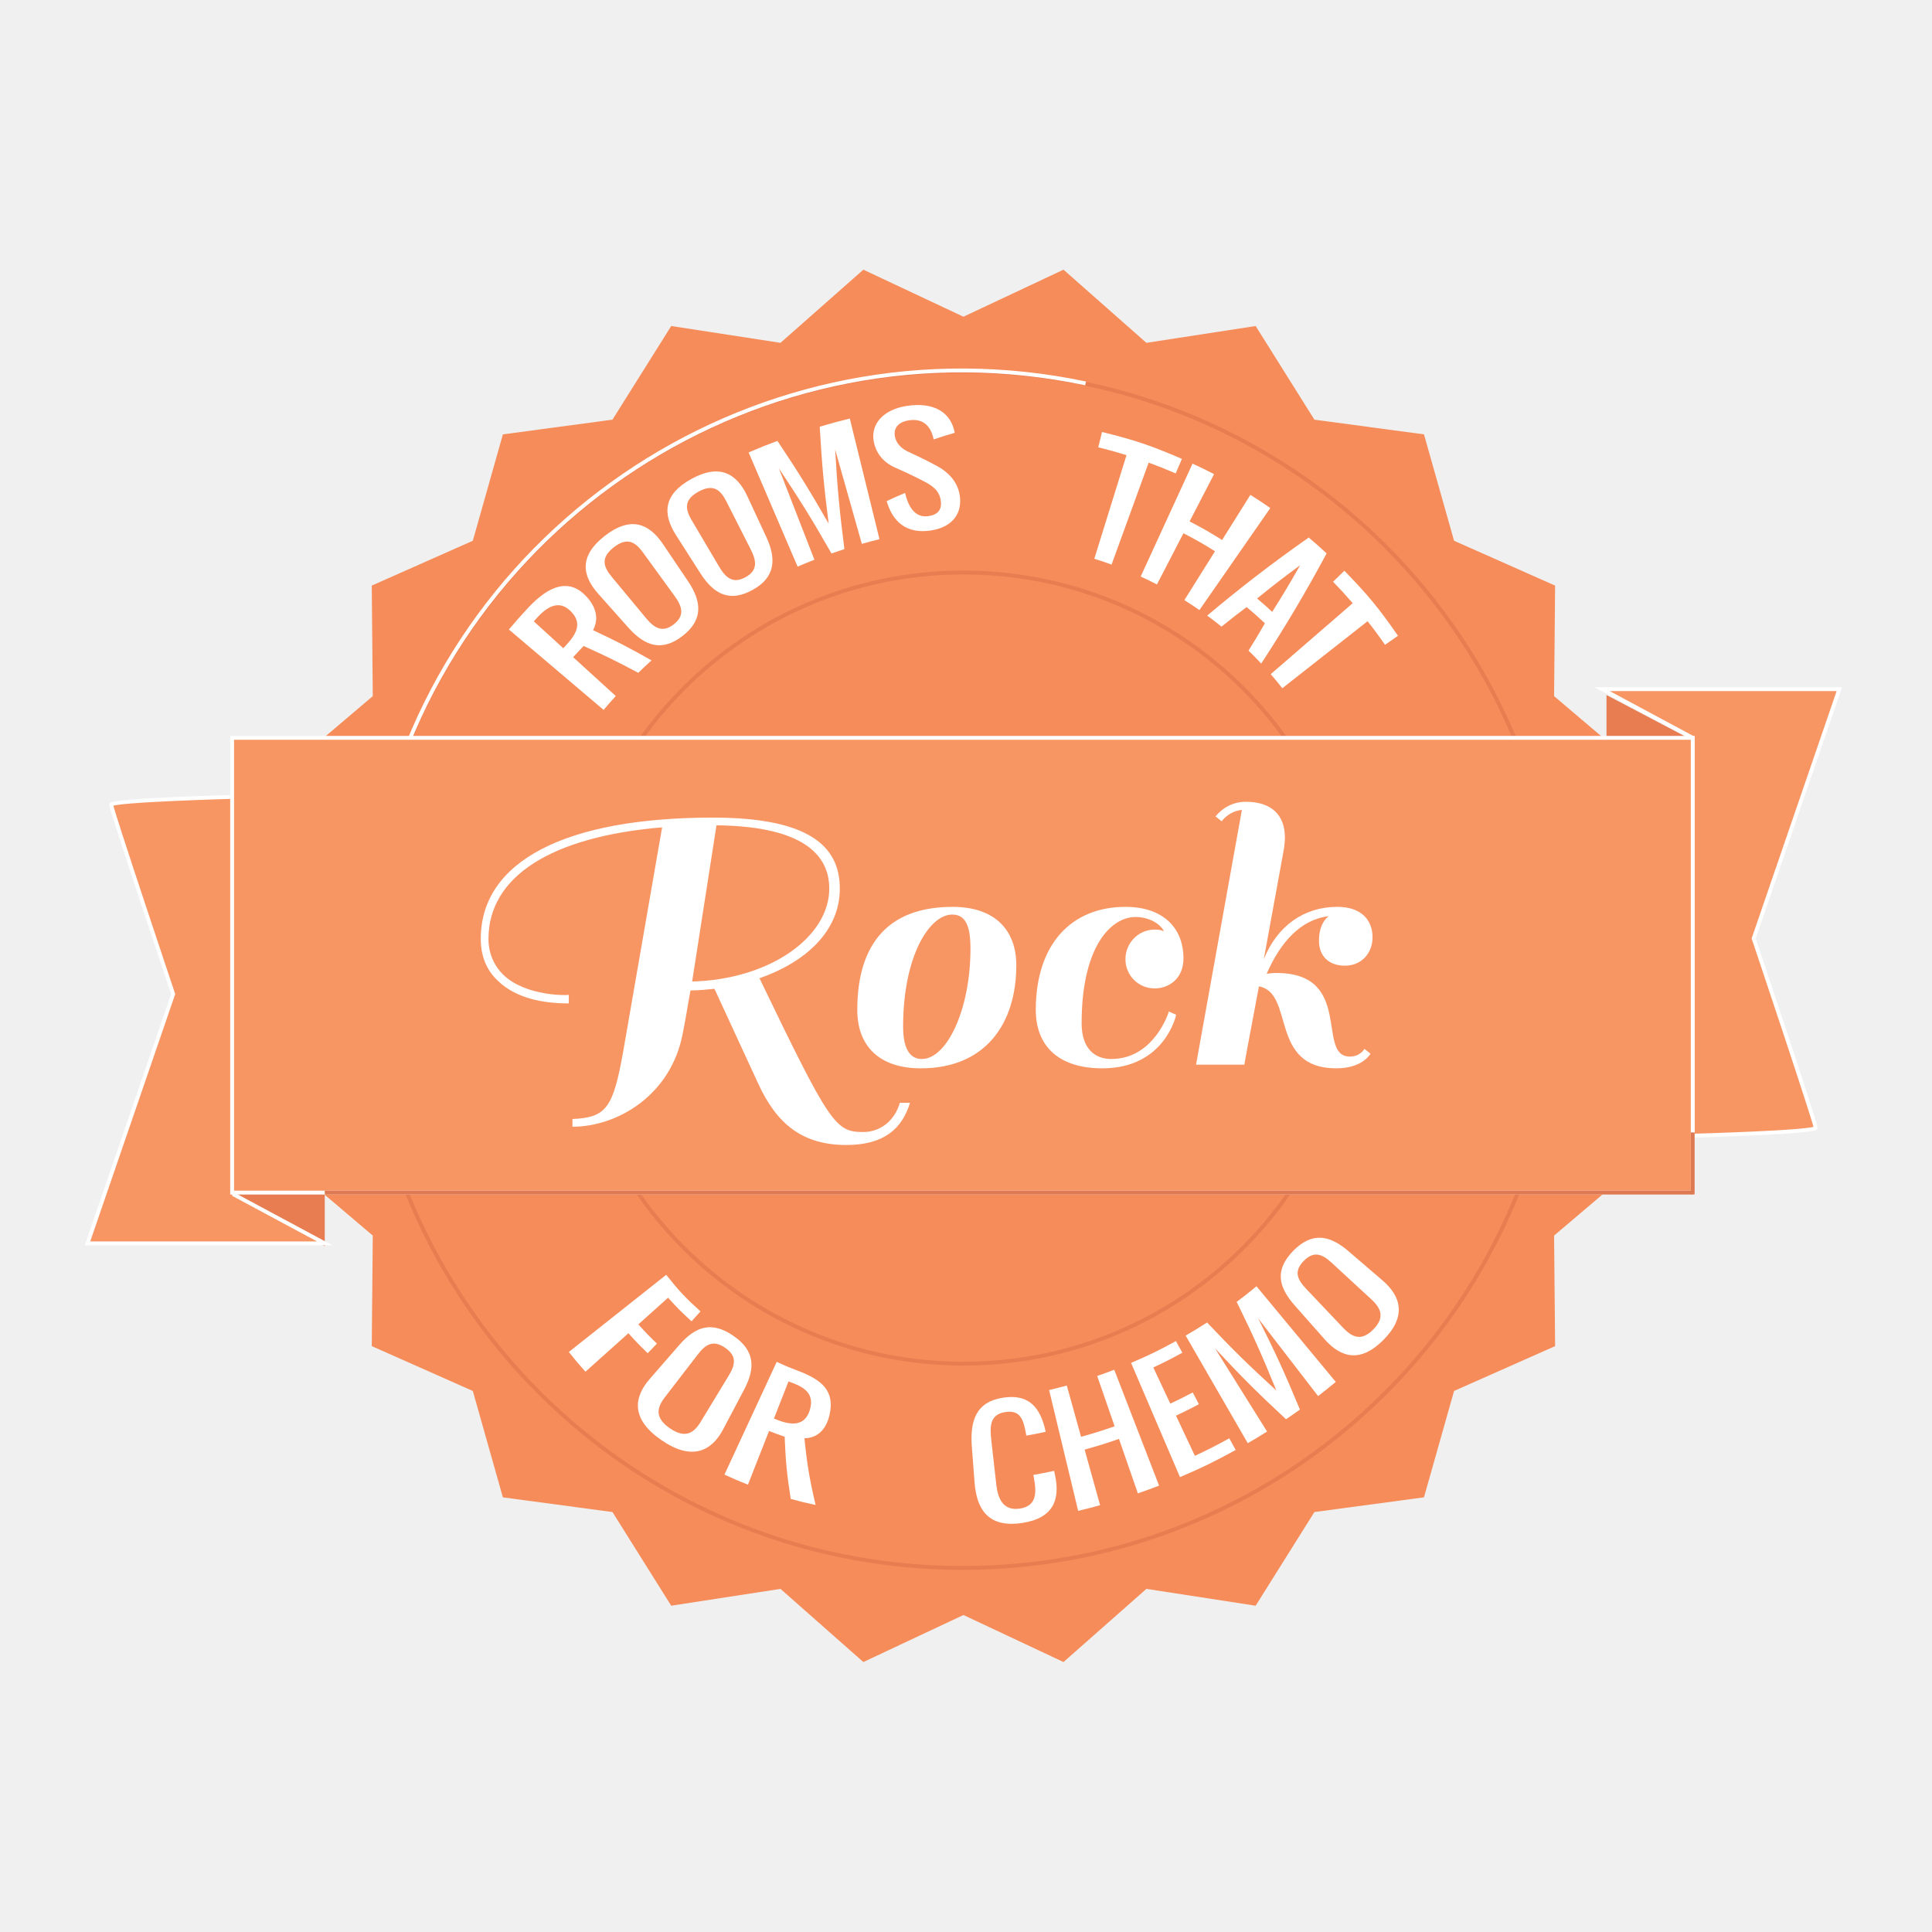
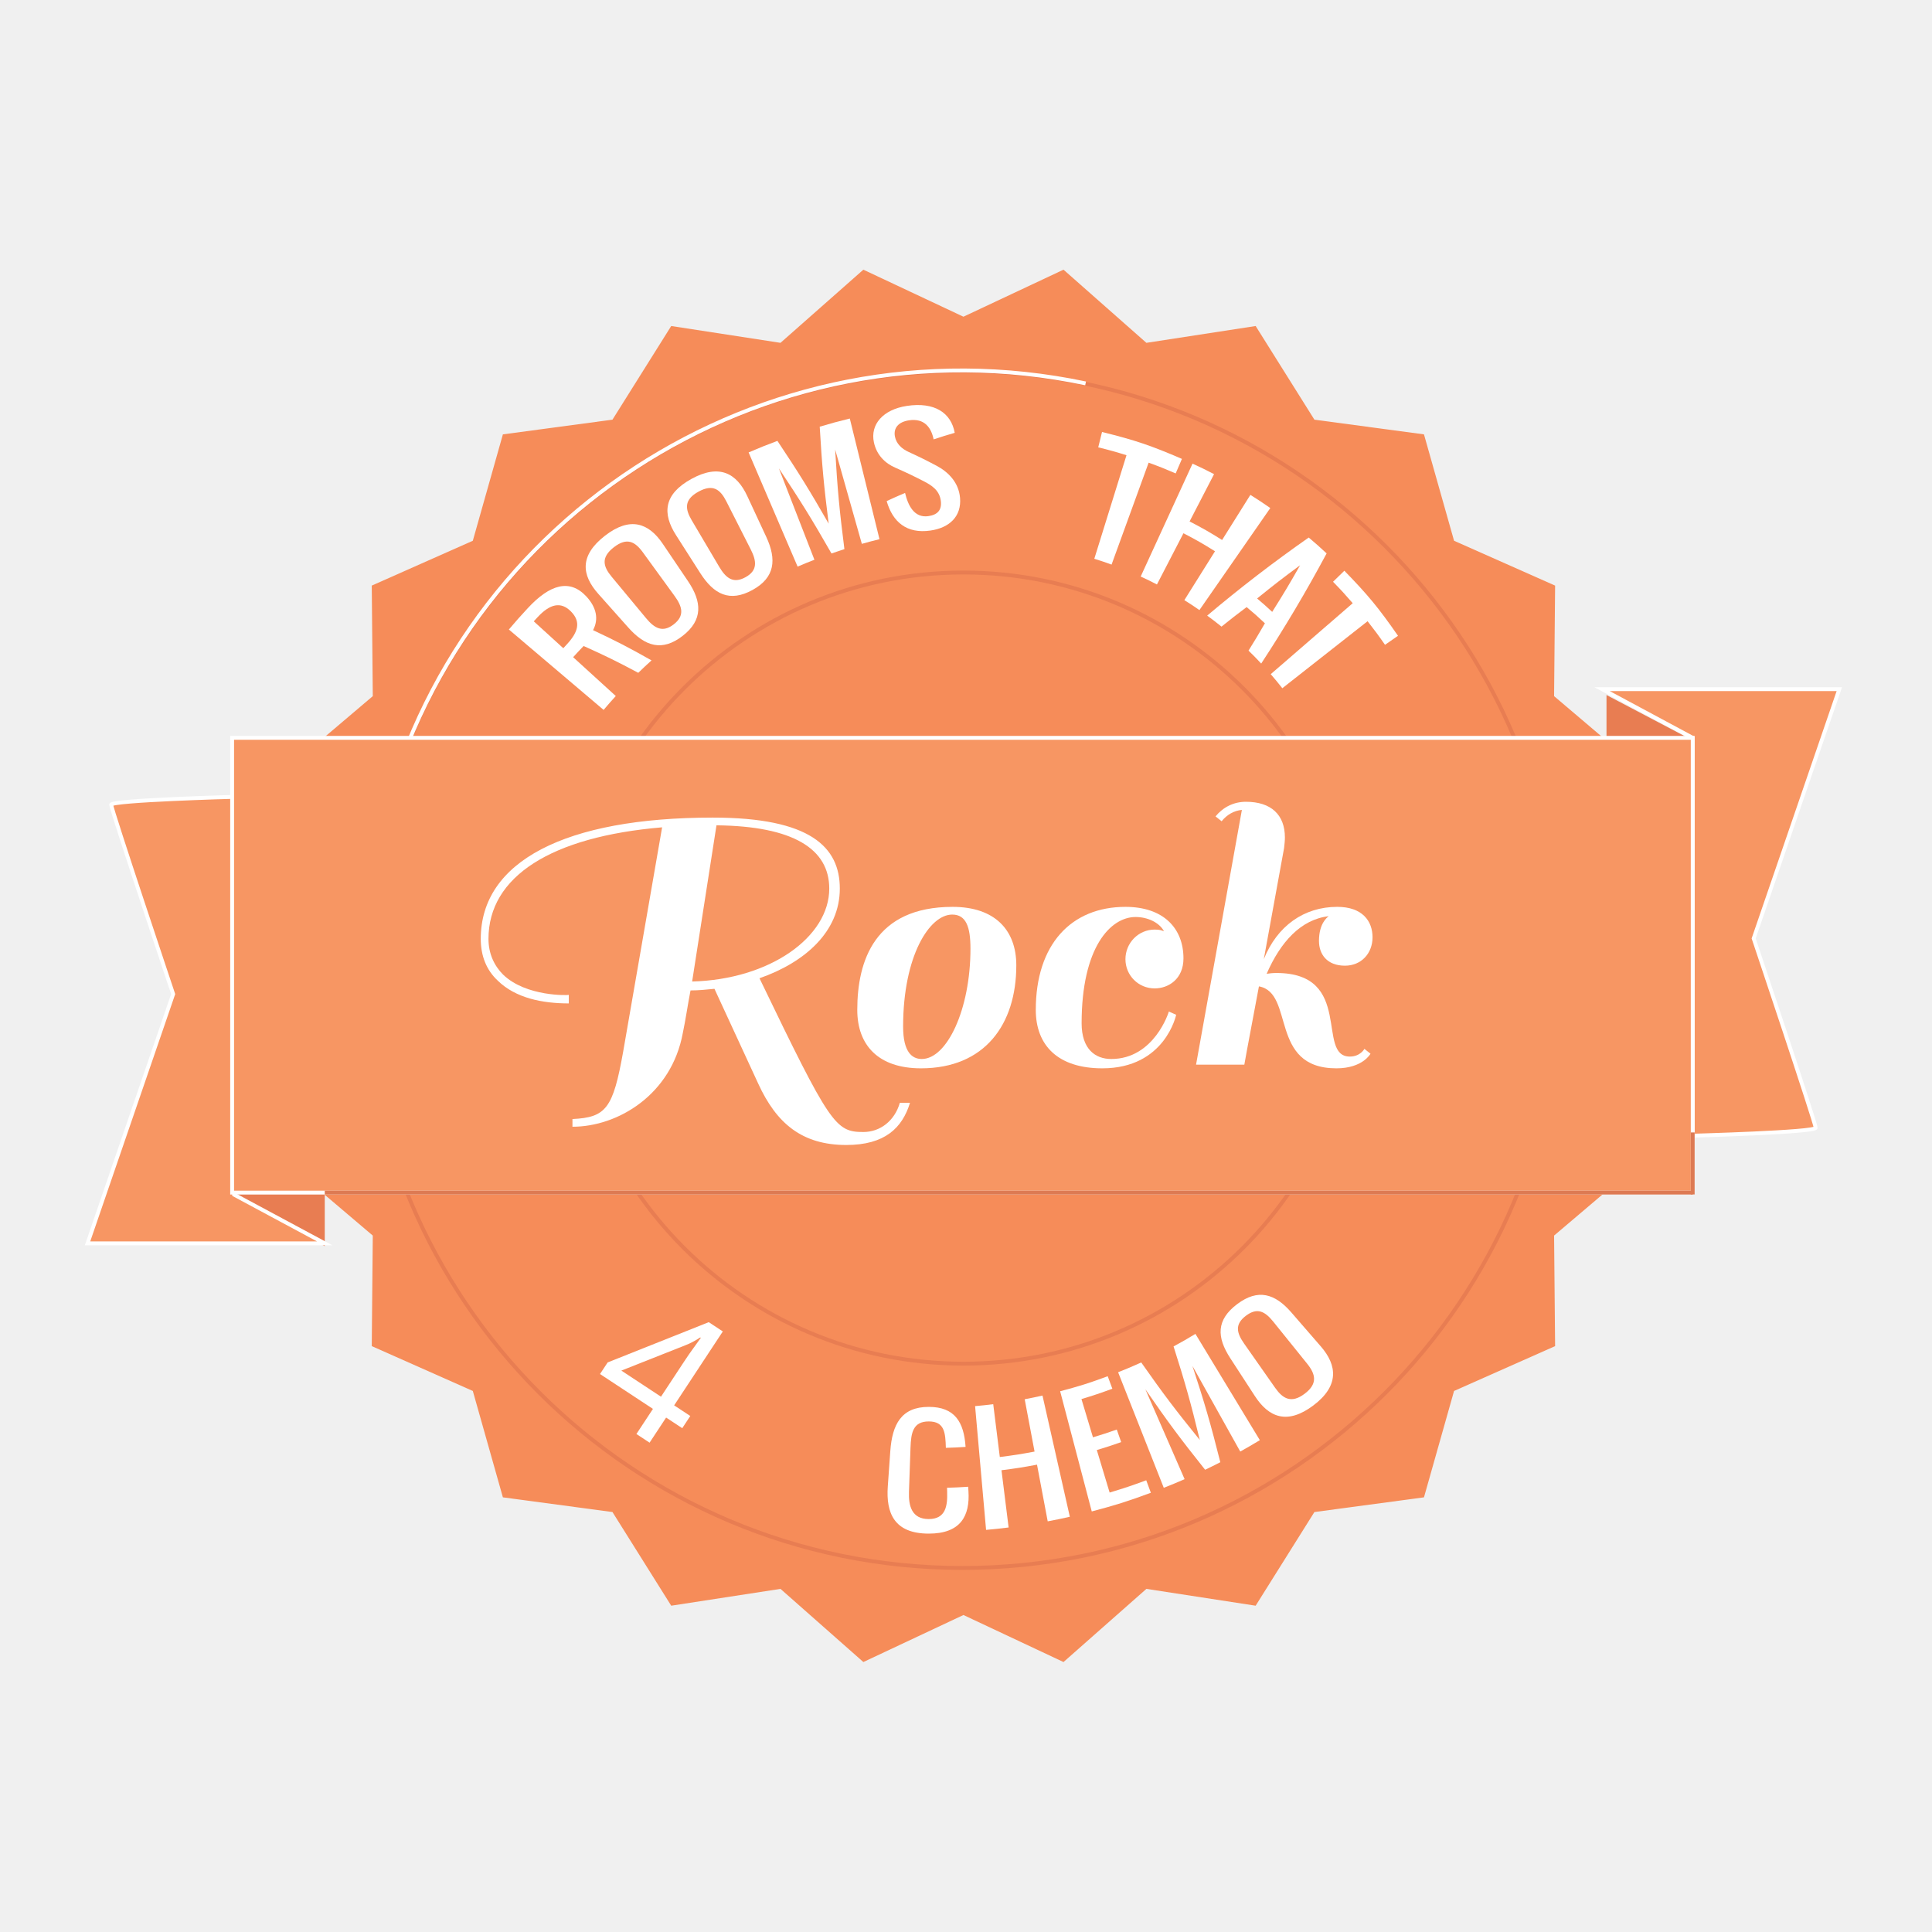
<svg xmlns="http://www.w3.org/2000/svg" version="1.1" id="Layer_1" x="0px" y="0px" width="500px" height="500px" viewBox="0 0 500 500" enable-background="new 0 0 500 500" xml:space="preserve">
  <polygon fill="#E87D52" points="84.048,299.23 84.048,322.498 60.074,309.898 61.105,288.146 " />
  <polygon fill="#E87D52" points="415.761,203.137 415.761,179.871 439.734,192.471 438.702,214.22 " />
-   <path fill="#F79663" stroke="#FFFFFF" stroke-miterlimit="10" d="M60.594,309.182l23.454,12.601H22.651l22.166-64.519  c0,0-16.041-47.833-16.041-49s31.818-2.042,31.818-2.042V309.182z" />
-   <path fill="#F79663" stroke="#FFFFFF" stroke-miterlimit="10" d="M438.073,190.954l-23.454-12.599h61.398l-22.169,64.516  c0,0,16.044,47.833,16.044,49c0,1.168-31.819,2.043-31.819,2.043V190.954z" />
+   <path fill="#F79663" stroke="#FFFFFF" stroke-miterlimit="10" d="M60.594,309.182l23.454,12.602H22.651l22.166-64.52  c0,0-16.041-47.833-16.041-49s31.818-2.042,31.818-2.042V309.182z" />
+   <path fill="#F79663" stroke="#FFFFFF" stroke-miterlimit="10" d="M438.073,190.954l-23.454-12.599h61.397l-22.169,64.516  c0,0,16.044,47.833,16.044,49c0,1.168-31.818,2.043-31.818,2.043V190.954z" />
  <g>
    <polygon fill="#F68C59" points="431.337,249.963 415.646,273.886 424.01,301.249 402.196,319.765 402.46,348.374 376.309,359.979    368.523,387.511 340.166,391.316 324.96,415.555 296.686,411.2 275.234,430.133 249.336,417.963 223.437,430.133 201.987,411.2    173.71,415.555 158.504,391.316 130.147,387.511 122.364,359.979 96.21,348.374 96.475,319.766 74.663,301.249 83.024,273.887    67.335,249.963 83.025,226.04 74.663,198.676 96.476,180.161 96.211,151.552 122.365,139.948 130.148,112.415 158.505,108.609    173.711,84.372 201.988,88.726 223.437,69.792 249.336,81.963 275.234,69.792 296.686,88.726 324.962,84.373 340.167,108.61    368.523,112.416 376.309,139.948 402.461,151.553 402.196,180.162 424.008,198.677 415.646,226.04  " />
  </g>
  <circle fill="none" stroke="#E87D52" stroke-miterlimit="10" cx="249.336" cy="250.54" r="102.376" />
  <path fill="none" stroke="#E87D52" stroke-miterlimit="10" d="M403.949,250.912c0,85.534-69.338,154.875-154.876,154.875  c-85.533,0-154.874-69.341-154.874-154.875c0-85.535,69.341-154.876,154.874-154.876  C334.611,96.036,403.949,165.377,403.949,250.912z" />
  <path fill="none" stroke="#FFFFFF" stroke-miterlimit="10" d="M97.494,218.873c17.62-83.701,99.759-137.27,183.456-119.65" />
  <rect x="60.074" y="190.954" fill="#F79663" stroke="#FFFFFF" stroke-miterlimit="10" width="377.999" height="117.688" />
  <g>
-     <path fill="#FFFFFF" d="M148.15,289.607c8.714-0.42,10.5-2.729,13.125-17.432l10.08-58.062   c-28.664,2.415-44.938,12.705-44.938,28.874c0,3.78,1.47,6.93,3.78,9.239c5.985,5.774,16.904,5.354,17.009,5.25v2.205   c-6.825,0-13.754-1.365-18.374-5.881c-2.94-2.729-4.41-6.404-4.41-10.813c0-20.054,21.839-31.394,60.057-31.394   c25.304,0,32.864,7.665,32.864,18.374c0,11.13-9.029,19.109-20.789,23.204c18.269,37.903,19.634,39.794,26.879,39.794   c4.305,0,8.084-2.835,9.45-7.562h2.625c-1.995,6.511-6.51,10.921-16.484,10.921c-11.445,0-18.06-5.564-22.784-15.854   l-11.339-24.568c-2.1,0.211-4.095,0.421-6.195,0.421c-0.735,3.778-1.26,7.56-1.995,11.022   c-2.94,15.959-16.799,24.254-28.559,24.254v-1.994h-0.002V289.607z M185.424,213.591l-6.3,40.423   c20.159-0.522,35.488-11.549,35.488-24.042C214.612,219.68,205.268,213.801,185.424,213.591z" />
+     <path fill="#FFFFFF" d="M148.15,289.607c8.714-0.42,10.5-2.729,13.125-17.433l10.08-58.062   c-28.664,2.415-44.938,12.705-44.938,28.874c0,3.78,1.47,6.93,3.78,9.24c5.985,5.773,16.904,5.354,17.009,5.25v2.205   c-6.825,0-13.754-1.365-18.374-5.882c-2.94-2.729-4.41-6.404-4.41-10.813c0-20.054,21.839-31.394,60.057-31.394   c25.304,0,32.864,7.665,32.864,18.374c0,11.13-9.029,19.109-20.789,23.204c18.269,37.903,19.634,39.794,26.879,39.794   c4.305,0,8.084-2.835,9.45-7.563h2.625c-1.995,6.512-6.51,10.922-16.484,10.922c-11.445,0-18.06-5.564-22.784-15.854   l-11.339-24.567c-2.1,0.211-4.095,0.42-6.195,0.42c-0.735,3.779-1.26,7.561-1.995,11.022c-2.94,15.959-16.799,24.255-28.559,24.255   v-1.994h-0.002V289.607z M185.424,213.591l-6.3,40.423c20.159-0.521,35.488-11.549,35.488-24.042   C214.612,219.68,205.268,213.801,185.424,213.591z" />
    <path fill="#FFFFFF" d="M246.536,234.695c10.92,0,16.483,5.985,16.483,15.119c0,15.331-8.188,26.668-24.673,26.668   c-11.025,0-16.484-5.984-16.484-15.119C221.862,248.659,226.377,234.695,246.536,234.695z M251.156,245.509   c0-5.67-1.155-8.82-4.725-8.82c-5.88,0-12.705,10.71-12.705,28.979c0,6.614,2.31,8.398,4.83,8.398   C245.066,274.068,251.156,261.259,251.156,245.509z" />
-     <path fill="#FFFFFF" d="M298.825,240.575c1.47,0,1.68,0.21,2.415,0.42c-1.26-2.31-4.305-3.675-7.35-3.675   c-6.512,0-13.967,7.875-13.967,27.508c0,6.72,3.57,9.24,7.665,9.24c11.129,0,14.909-12.18,14.909-12.285l1.891,0.841   c0,0-2.834,13.858-19.108,13.858c-11.55,0-17.22-5.984-17.22-15.119c0-16.904,9.135-26.668,23.205-26.668   c9.867,0,15.015,5.565,15.015,13.334c0,5.354-3.886,7.77-7.455,7.77c-4.2,0-7.56-3.359-7.56-7.56   C291.266,244.04,294.625,240.575,298.825,240.575z" />
-     <path fill="#FFFFFF" d="M353.109,271.443l1.574,1.26c0,0-1.994,3.779-8.818,3.779c-17.534,0-10.709-19.528-20.055-21.209   c-1.785,9.66-2.834,14.91-3.779,20.265h-12.494L321.4,209.6c-2.101,0.21-3.885,1.26-5.25,2.94l-1.574-1.26   c1.994-2.415,4.726-3.78,7.875-3.78c6.51,0,10.08,3.36,10.08,9.239c0,0.84-0.105,1.785-0.211,2.729c0,0-2.414,13.334-5.25,28.769   c3.466-8.61,10.396-13.544,19.005-13.544c6.51,0,9.135,3.675,9.135,7.875c0,4.2-2.938,7.35-7.14,7.35   c-4.62,0-6.721-2.939-6.721-6.405c0-4.515,2.101-6.089,2.521-6.404c-7.244,0.84-12.494,6.72-16.063,14.91   c0.734-0.104,1.471-0.211,2.521-0.211c20.158,0,10.186,21.631,19.004,21.631C352.061,273.438,353.109,271.443,353.109,271.443z" />
+     <path fill="#FFFFFF" d="M298.825,240.575c1.47,0,1.68,0.21,2.415,0.42c-1.26-2.31-4.305-3.675-7.35-3.675   c-6.513,0-13.968,7.875-13.968,27.508c0,6.72,3.57,9.24,7.665,9.24c11.129,0,14.909-12.18,14.909-12.285l1.892,0.841   c0,0-2.834,13.858-19.109,13.858c-11.549,0-17.219-5.984-17.219-15.119c0-16.904,9.135-26.668,23.205-26.668   c9.866,0,15.014,5.565,15.014,13.334c0,5.354-3.885,7.77-7.454,7.77c-4.2,0-7.56-3.359-7.56-7.56   C291.266,244.04,294.625,240.575,298.825,240.575z" />
+     <path fill="#FFFFFF" d="M353.109,271.443l1.574,1.26c0,0-1.994,3.779-8.818,3.779c-17.534,0-10.709-19.528-20.055-21.209   c-1.785,9.66-2.834,14.91-3.779,20.265h-12.494L321.4,209.6c-2.102,0.21-3.885,1.26-5.25,2.94l-1.574-1.26   c1.994-2.415,4.726-3.78,7.875-3.78c6.51,0,10.08,3.36,10.08,9.239c0,0.84-0.105,1.785-0.211,2.729c0,0-2.414,13.334-5.25,28.769   c3.466-8.61,10.396-13.544,19.005-13.544c6.51,0,9.135,3.675,9.135,7.875c0,4.2-2.938,7.35-7.14,7.35   c-4.62,0-6.721-2.939-6.721-6.405c0-4.515,2.101-6.089,2.521-6.404c-7.244,0.84-12.494,6.72-16.063,14.911   c0.734-0.104,1.471-0.211,2.521-0.211c20.158,0,10.186,21.631,19.004,21.631C352.061,273.438,353.109,271.443,353.109,271.443z" />
  </g>
  <line fill="none" stroke="#DD7A53" stroke-miterlimit="10" x1="84.048" y1="308.642" x2="438.073" y2="308.642" />
  <line fill="none" stroke="#DD7A53" stroke-miterlimit="10" x1="438.073" y1="309.125" x2="438.073" y2="293.072" />
  <g>
    <g>
      <path fill="#FFFFFF" d="M153.479,163.083c6.207,2.921,9.238,4.49,15.135,7.825c-1.393,1.262-2.079,1.905-3.43,3.217    c-5.532-2.952-8.364-4.342-14.146-6.942c-1.097,1.143-1.639,1.722-2.708,2.896c4.415,4.021,6.622,6.031,11.036,10.053    c-1.285,1.411-1.915,2.13-3.154,3.59c-8.173-6.936-16.345-13.872-24.518-20.808c1.914-2.255,2.894-3.359,4.896-5.519    c5.71-6.16,10.86-7.691,15.191-2.995C154.347,157.183,155.007,160.229,153.479,163.083z M139.117,159.736    c-0.392,0.423-0.588,0.637-0.977,1.063c3.056,2.784,4.585,4.174,7.641,6.958c0.365-0.4,0.548-0.599,0.916-0.996    c2.974-3.208,3.697-5.854,1.061-8.521C145.122,155.572,142.289,156.314,139.117,159.736z" />
      <path fill="#FFFFFF" d="M171.522,140.736c2.612,3.866,3.917,5.798,6.53,9.665c3.617,5.353,3.911,10.048-1.37,14.153    c-5.324,4.138-9.72,2.749-14.076-2.142c-3.103-3.484-4.654-5.227-7.757-8.71c-4.356-4.891-4.905-9.908,1.701-15.045    C163.103,133.561,167.905,135.383,171.522,140.736z M158.276,149.237c3.567,4.296,5.352,6.445,8.919,10.741    c2.201,2.65,4.311,3.825,7.173,1.6c2.862-2.225,2.239-4.556,0.213-7.342c-3.284-4.517-4.926-6.774-8.21-11.292    c-2.026-2.787-4.129-3.938-7.509-1.311C155.482,144.26,156.075,146.586,158.276,149.237z" />
      <path fill="#FFFFFF" d="M193.387,128.369c1.968,4.23,2.952,6.347,4.92,10.577c2.724,5.857,2.271,10.541-3.569,13.745    c-5.888,3.23-9.989,1.147-13.514-4.373c-2.511-3.932-3.767-5.898-6.278-9.831c-3.525-5.521-3.294-10.545,4.014-14.554    C186.208,119.957,190.662,122.512,193.387,128.369z M179.011,134.641c2.842,4.808,4.262,7.212,7.104,12.02    c1.753,2.966,3.645,4.463,6.811,2.727c3.166-1.736,2.918-4.136,1.358-7.208c-2.528-4.979-3.791-7.471-6.319-12.45    c-1.56-3.072-3.455-4.542-7.193-2.491C177.034,129.29,177.257,131.674,179.011,134.641z" />
      <path fill="#FFFFFF" d="M201.576,121.213c3.678,9.459,5.517,14.189,9.195,23.649c-1.753,0.681-2.624,1.037-4.351,1.778    c-4.229-9.849-8.45-19.701-12.678-29.551c2.952-1.266,4.443-1.865,7.455-2.99c5.608,8.417,8.263,12.705,13.261,21.416    c-1.259-9.964-1.723-14.988-2.314-25.085c3.089-0.919,4.647-1.342,7.785-2.114c2.562,10.409,5.12,20.818,7.681,31.227    c-1.836,0.452-2.75,0.693-4.565,1.207c-2.764-9.766-4.145-14.648-6.909-24.414c0.61,10.375,1.091,15.536,2.396,25.776    c-1.346,0.432-2.015,0.656-3.348,1.122C210.057,134.273,207.333,129.864,201.576,121.213z" />
      <path fill="#FFFFFF" d="M235.235,108.78c-2.756,0.421-4.024,1.996-3.637,4.15c0.353,1.961,1.862,3.256,3.5,4.009    c2.995,1.377,4.459,2.102,7.322,3.617c2.932,1.572,5.705,4.229,6.041,8.324c0.39,4.757-2.727,7.716-7.666,8.426    c-6.15,0.885-9.774-2.212-11.325-7.623c1.879-0.875,2.831-1.298,4.76-2.111c0.765,3.235,2.369,6.531,6.029,6.004    c2.415-0.347,3.5-1.614,3.232-3.895c-0.336-2.869-2.48-4.135-4.542-5.198c-2.835-1.449-4.286-2.141-7.252-3.451    c-2.542-1.091-4.807-3.201-5.527-6.534c-1.007-4.665,2.379-8.51,8.497-9.444c7.208-1.102,11.484,1.797,12.414,6.96    c-2.208,0.642-3.302,0.98-5.463,1.696C241.023,110.708,239.26,108.166,235.235,108.78z" />
    </g>
  </g>
  <g>
    <g>
      <path fill="#FFFFFF" d="M304.264,122.52c-2.763-1.193-4.162-1.75-6.998-2.782c-3.201,8.792-6.393,17.586-9.593,26.377    c-1.771-0.644-2.661-0.945-4.467-1.506c2.778-8.934,5.551-17.869,8.33-26.803c-2.892-0.899-4.356-1.306-7.312-2.036    c0.392-1.589,0.588-2.384,0.979-3.973c8.539,2.108,12.699,3.517,20.68,6.966C305.234,120.266,304.911,121.018,304.264,122.52z" />
-       <path fill="#FFFFFF" d="M306.277,138.004c-2.746,5.303-4.116,7.956-6.862,13.258c-1.663-0.86-2.504-1.271-4.208-2.054    c4.475-9.74,8.947-19.48,13.422-29.221c2.255,1.036,3.37,1.582,5.569,2.721c-2.533,4.895-3.8,7.342-6.335,12.237    c3.447,1.785,5.133,2.746,8.414,4.804c2.93-4.67,4.393-7.006,7.32-11.675c2.096,1.314,3.127,1.997,5.156,3.407    c-6.113,8.802-12.229,17.605-18.344,26.409c-1.534-1.066-2.313-1.582-3.896-2.575c3.172-5.059,4.756-7.588,7.928-12.647    C311.258,140.671,309.623,139.737,306.277,138.004z" />
-       <path fill="#FFFFFF" d="M316.122,162.168c-1.455-1.174-2.195-1.744-3.703-2.848c8.539-7.202,17.128-13.8,26.279-20.207    c1.89,1.599,2.815,2.42,4.63,4.109c-5.276,9.845-10.805,19.168-16.93,28.508c-1.28-1.374-1.938-2.044-3.28-3.353    c1.741-2.793,2.589-4.207,4.239-7.069c-1.842-1.734-2.787-2.575-4.728-4.196C319.986,159.095,318.686,160.106,316.122,162.168z     M336.462,146.292c-4.538,3.343-6.764,5.063-11.121,8.597c1.593,1.348,2.374,2.042,3.903,3.465    C332.234,153.607,333.68,151.193,336.462,146.292z" />
-       <path fill="#FFFFFF" d="M358.439,166.876c-1.735-2.501-2.641-3.722-4.51-6.104c-7.355,5.78-14.712,11.561-22.066,17.341    c-1.166-1.485-1.769-2.213-3-3.637c7.072-6.125,14.146-12.245,21.221-18.368c-1.975-2.282-2.994-3.393-5.094-5.547    c1.172-1.142,1.757-1.712,2.929-2.854c6.065,6.225,8.867,9.609,13.882,16.836C360.457,165.478,359.783,165.944,358.439,166.876z" />
+       <path fill="#FFFFFF" d="M306.277,138.004c-2.746,5.303-4.116,7.956-6.862,13.258c-1.663-0.86-2.504-1.271-4.208-2.054    c4.475-9.74,8.947-19.48,13.422-29.221c2.255,1.036,3.37,1.582,5.569,2.721c-2.533,4.895-3.8,7.342-6.335,12.237    c3.447,1.785,5.133,2.746,8.414,4.804c2.93-4.67,4.393-7.006,7.32-11.675c2.096,1.314,3.127,1.997,5.155,3.407    c-6.112,8.802-12.229,17.605-18.344,26.409c-1.534-1.066-2.313-1.582-3.896-2.575c3.172-5.059,4.756-7.588,7.928-12.647    C311.258,140.671,309.623,139.737,306.277,138.004z" />
+       <path fill="#FFFFFF" d="M316.122,162.168c-1.455-1.174-2.195-1.744-3.703-2.848c8.539-7.202,17.128-13.8,26.279-20.207    c1.89,1.599,2.815,2.42,4.63,4.109c-5.276,9.845-10.805,19.168-16.93,28.508c-1.28-1.374-1.938-2.044-3.28-3.353    c1.741-2.793,2.589-4.207,4.239-7.069c-1.842-1.734-2.787-2.575-4.729-4.196C319.986,159.095,318.686,160.106,316.122,162.168z     M336.462,146.292c-4.538,3.343-6.764,5.063-11.121,8.597c1.593,1.348,2.374,2.042,3.903,3.465    C332.234,153.607,333.68,151.193,336.462,146.292z" />
+       <path fill="#FFFFFF" d="M358.439,166.876c-1.735-2.501-2.642-3.722-4.51-6.104c-7.355,5.78-14.713,11.561-22.066,17.341    c-1.166-1.485-1.77-2.213-3-3.637c7.072-6.125,14.146-12.245,21.221-18.368c-1.975-2.282-2.994-3.393-5.094-5.547    c1.172-1.142,1.757-1.712,2.929-2.854c6.065,6.225,8.867,9.609,13.882,16.836C360.457,165.478,359.783,165.944,358.439,166.876z" />
    </g>
  </g>
  <g>
    <g>
-       <path fill="#FFFFFF" d="M172.9,335.846c-3.079,2.761-4.619,4.139-7.698,6.896c1.854,2.07,2.818,3.065,4.813,4.981    c-0.955,0.993-1.434,1.491-2.388,2.484c-2.068-1.988-3.068-3.023-4.991-5.17c-4.448,3.984-6.672,5.975-11.12,9.959    c-1.778-1.985-2.639-3.006-4.302-5.104c8.401-6.653,16.798-13.313,25.197-19.972c3.249,4.098,5.038,6.001,8.873,9.471    c-0.925,1.021-1.388,1.533-2.313,2.557C176.424,339.643,175.207,338.42,172.9,335.846z" />
-       <path fill="#FFFFFF" d="M192.591,359.612c-2.18,4.126-3.269,6.188-5.449,10.313c-3.018,5.712-8.14,8.146-15.9,2.826    c-7.823-5.361-7.408-10.916-3.11-15.858c3.062-3.521,4.592-5.276,7.654-8.799c4.298-4.94,8.486-6.181,14-2.397    C195.257,349.445,195.608,353.9,192.591,359.612z M180.586,350.538c-3.407,4.425-5.11,6.637-8.517,11.062    c-2.102,2.729-2.65,5.335,1.304,8.045c3.954,2.712,6.183,1.26,7.97-1.688c2.898-4.773,4.348-7.16,7.245-11.935    c1.788-2.945,2.092-5.146-0.932-7.222C184.632,346.729,182.688,347.809,180.586,350.538z" />
-       <path fill="#FFFFFF" d="M208.184,372.215c0.705,6.887,1.28,10.355,2.89,17.271c-2.599-0.555-3.887-0.866-6.436-1.569    c-1.002-6.47-1.313-9.7-1.571-16.1c-1.63-0.56-2.436-0.854-4.036-1.483c-2.184,5.558-3.278,8.338-5.462,13.895    c-2.465-0.969-3.682-1.488-6.081-2.602c4.508-9.724,9.014-19.449,13.522-29.173c2.128,0.987,3.213,1.438,5.415,2.268    c6.279,2.359,9.677,5.229,8.255,11.454C213.837,369.867,211.636,372.188,208.184,372.215z M205.214,357.945    c-0.459-0.173-0.688-0.258-1.145-0.438c-1.512,3.85-2.27,5.771-3.781,9.619c0.514,0.202,0.773,0.3,1.291,0.494    c4.185,1.572,6.963,0.833,8.016-2.768C210.648,361.255,208.931,359.342,205.214,357.945z" />
+       <path fill="#FFFFFF" d="M240.329,396.9c-8.906-0.016-11.057-5.32-10.569-12.208c0.259-3.659,0.388-5.487,0.649-9.146    c0.492-6.894,2.839-11.458,9.977-11.445c6.693,0.01,9.088,3.911,9.505,10.356c-2.037,0.135-3.058,0.182-5.104,0.241    c-0.115-3.914-0.329-6.823-4.41-6.831c-4.08-0.007-4.605,2.895-4.74,6.804c-0.158,4.592-0.241,6.89-0.398,11.479    c-0.121,3.515,0.692,6.978,5.099,6.981c4.431,0.009,4.889-3.439,4.786-6.954c-0.014-0.46-0.019-0.687-0.032-1.146    c2.191-0.063,3.286-0.118,5.472-0.259c0.029,0.456,0.045,0.688,0.071,1.146C251.05,392.294,248.632,396.914,240.329,396.9z" />
+       <path fill="#FFFFFF" d="M259.183,380.494c0.739,5.928,1.105,8.889,1.847,14.813c-2.327,0.291-3.493,0.418-5.834,0.625    c-0.949-10.677-1.896-21.354-2.843-32.03c1.885-0.167,2.823-0.265,4.695-0.5c0.683,5.47,1.021,8.203,1.702,13.67    c3.622-0.451,5.417-0.732,8.992-1.406c-1.021-5.418-1.53-8.125-2.551-13.543c1.847-0.349,2.77-0.54,4.605-0.954    c2.354,10.456,4.716,20.911,7.074,31.368c-2.281,0.517-3.427,0.749-5.725,1.185c-1.106-5.869-1.66-8.8-2.768-14.67    C264.726,379.743,262.885,380.032,259.183,380.494z" />
+       <path fill="#FFFFFF" d="M283.855,375.273c1.325,4.398,1.989,6.6,3.315,10.997c3.827-1.152,5.725-1.785,9.475-3.174    c0.479,1.293,0.718,1.938,1.195,3.229c-6.02,2.229-9.083,3.197-15.294,4.832c-2.726-10.367-5.454-20.731-8.182-31.102    c4.998-1.315,7.466-2.096,12.311-3.89c0.479,1.293,0.721,1.94,1.199,3.232c-3.163,1.172-4.766,1.706-7.994,2.68    c1.192,3.956,1.788,5.938,2.978,9.898c2.483-0.747,3.716-1.15,6.163-2.008c0.458,1.301,0.682,1.949,1.139,3.25    C287.658,374.098,286.396,374.508,283.855,375.273z" />
+       <path fill="#FFFFFF" d="M296.422,359.55c4.063,9.303,6.092,13.95,10.152,23.255c-2.14,0.932-3.217,1.384-5.389,2.241    c-3.94-9.969-7.884-19.937-11.819-29.91c2.417-0.956,3.615-1.46,5.983-2.534c5.766,8.204,8.798,12.22,15.157,20.059    c-2.39-9.809-3.748-14.655-6.79-24.207c2.294-1.24,3.425-1.89,5.659-3.244c5.563,9.164,11.115,18.334,16.672,27.499    c-2.009,1.217-3.025,1.809-5.069,2.951c-4.948-8.863-7.424-13.293-12.373-22.154c3.218,9.828,4.666,14.816,7.213,24.916    c-1.563,0.802-2.348,1.192-3.932,1.949C305.392,372.229,302.295,368.06,296.422,359.55z" />
+       <path fill="#FFFFFF" d="M334.189,339.646c3.058,3.522,4.587,5.285,7.644,8.811c4.232,4.881,4.802,10.195-1.926,15.259    c-6.781,5.104-11.571,3.085-15.14-2.408c-2.543-3.913-3.813-5.869-6.355-9.781c-3.569-5.488-3.664-9.931,1.769-14.023    C325.573,333.445,329.955,334.767,334.189,339.646z M321.982,347.729c3.208,4.57,4.809,6.858,8.017,11.429    c1.979,2.82,4.178,4.15,7.646,1.539c3.467-2.609,2.804-5.095,0.642-7.78c-3.507-4.345-5.256-6.523-8.763-10.87    c-2.163-2.682-4.149-3.739-7.076-1.535C319.526,342.713,320.002,344.909,321.982,347.729z" />
    </g>
  </g>
-   <g>
-     <g>
-       <path fill="#FFFFFF" d="M264.462,394.153c-8.812,1.292-11.718-3.639-12.246-10.524c-0.28-3.657-0.421-5.484-0.7-9.143    c-0.526-6.89,1.127-11.751,8.188-12.786c6.622-0.972,9.563,2.535,10.923,8.85c-1.995,0.432-2.998,0.628-5.013,0.987    c-0.688-3.854-1.327-6.701-5.365-6.109c-4.037,0.592-4.131,3.539-3.69,7.426c0.517,4.564,0.772,6.85,1.291,11.412    c0.396,3.494,1.709,6.8,6.068,6.158c4.384-0.643,4.331-4.12,3.713-7.582c-0.081-0.452-0.119-0.676-0.199-1.128    c2.158-0.385,3.233-0.599,5.375-1.06c0.096,0.447,0.145,0.675,0.239,1.124C274.391,388.022,272.678,392.948,264.462,394.153z" />
-       <path fill="#FFFFFF" d="M280.703,375.158c1.602,5.754,2.398,8.63,4.001,14.382c-2.259,0.629-3.394,0.925-5.679,1.474    c-2.506-10.422-5.01-20.844-7.514-31.266c1.84-0.442,2.754-0.677,4.571-1.184c1.479,5.31,2.216,7.964,3.692,13.272    c3.515-0.978,5.25-1.52,8.688-2.711c-1.806-5.209-2.706-7.813-4.512-13.021c1.776-0.617,2.661-0.942,4.416-1.621    c3.864,9.998,7.733,19.993,11.602,29.991c-2.181,0.845-3.28,1.244-5.489,2.012c-1.955-5.643-2.934-8.462-4.89-14.105    C286.076,373.602,284.298,374.157,280.703,375.158z" />
-       <path fill="#FFFFFF" d="M304.343,366.372c1.956,4.156,2.937,6.235,4.894,10.392c3.617-1.703,5.4-2.607,8.906-4.531    c0.664,1.208,0.994,1.811,1.656,3.019c-5.627,3.088-8.516,4.496-14.419,7.024c-4.218-9.854-8.438-19.707-12.659-29.563    c4.752-2.035,7.078-3.169,11.607-5.654c0.663,1.208,0.997,1.813,1.66,3.021c-2.957,1.623-4.463,2.387-7.514,3.824    c1.76,3.738,2.641,5.612,4.399,9.354c2.347-1.104,3.507-1.684,5.801-2.891c0.644,1.22,0.961,1.828,1.604,3.048    C307.932,364.65,306.743,365.242,304.343,366.372z" />
-       <path fill="#FFFFFF" d="M314.465,348.975c5.385,8.604,8.074,12.904,13.456,21.511c-1.979,1.236-2.979,1.842-5.002,3.009    c-5.36-9.282-10.724-18.564-16.081-27.852c2.25-1.3,3.361-1.975,5.547-3.384c6.906,7.268,10.496,10.796,17.938,17.615    c-3.805-9.351-5.86-13.946-10.271-22.948c2.087-1.563,3.11-2.371,5.122-4.039c6.848,8.248,13.686,16.504,20.527,24.754    c-1.809,1.499-2.727,2.233-4.581,3.664c-6.195-8.041-9.295-12.061-15.491-20.099c4.626,9.249,6.791,13.971,10.793,23.588    c-1.428,1.021-2.148,1.523-3.604,2.505C325.198,360.198,321.523,356.529,314.465,348.975z" />
-       <path fill="#FFFFFF" d="M348.902,323.741c3.541,3.036,5.313,4.556,8.854,7.594c4.903,4.206,6.246,9.38,0.335,15.375    c-5.959,6.044-10.993,4.751-15.329-0.159c-3.09-3.497-4.634-5.246-7.723-8.742c-4.336-4.906-5.082-9.286-0.309-14.131    C339.469,318.873,343.998,319.537,348.902,323.741z M338.014,333.529c3.844,4.051,5.764,6.078,9.607,10.129    c2.371,2.499,4.742,3.492,7.789,0.4c3.047-3.09,2.025-5.452-0.508-7.79c-4.105-3.784-6.155-5.681-10.262-9.466    c-2.533-2.335-4.654-3.09-7.225-0.481C334.848,328.928,335.641,331.03,338.014,333.529z" />
-     </g>
-   </g>
+   <text transform="matrix(0.8352 0.5499 -0.5499 0.8352 150.1538 361.54)" fill="#FFFFFF" font-family="'Montserrat-Regular'" font-size="48">4</text>
</svg>
